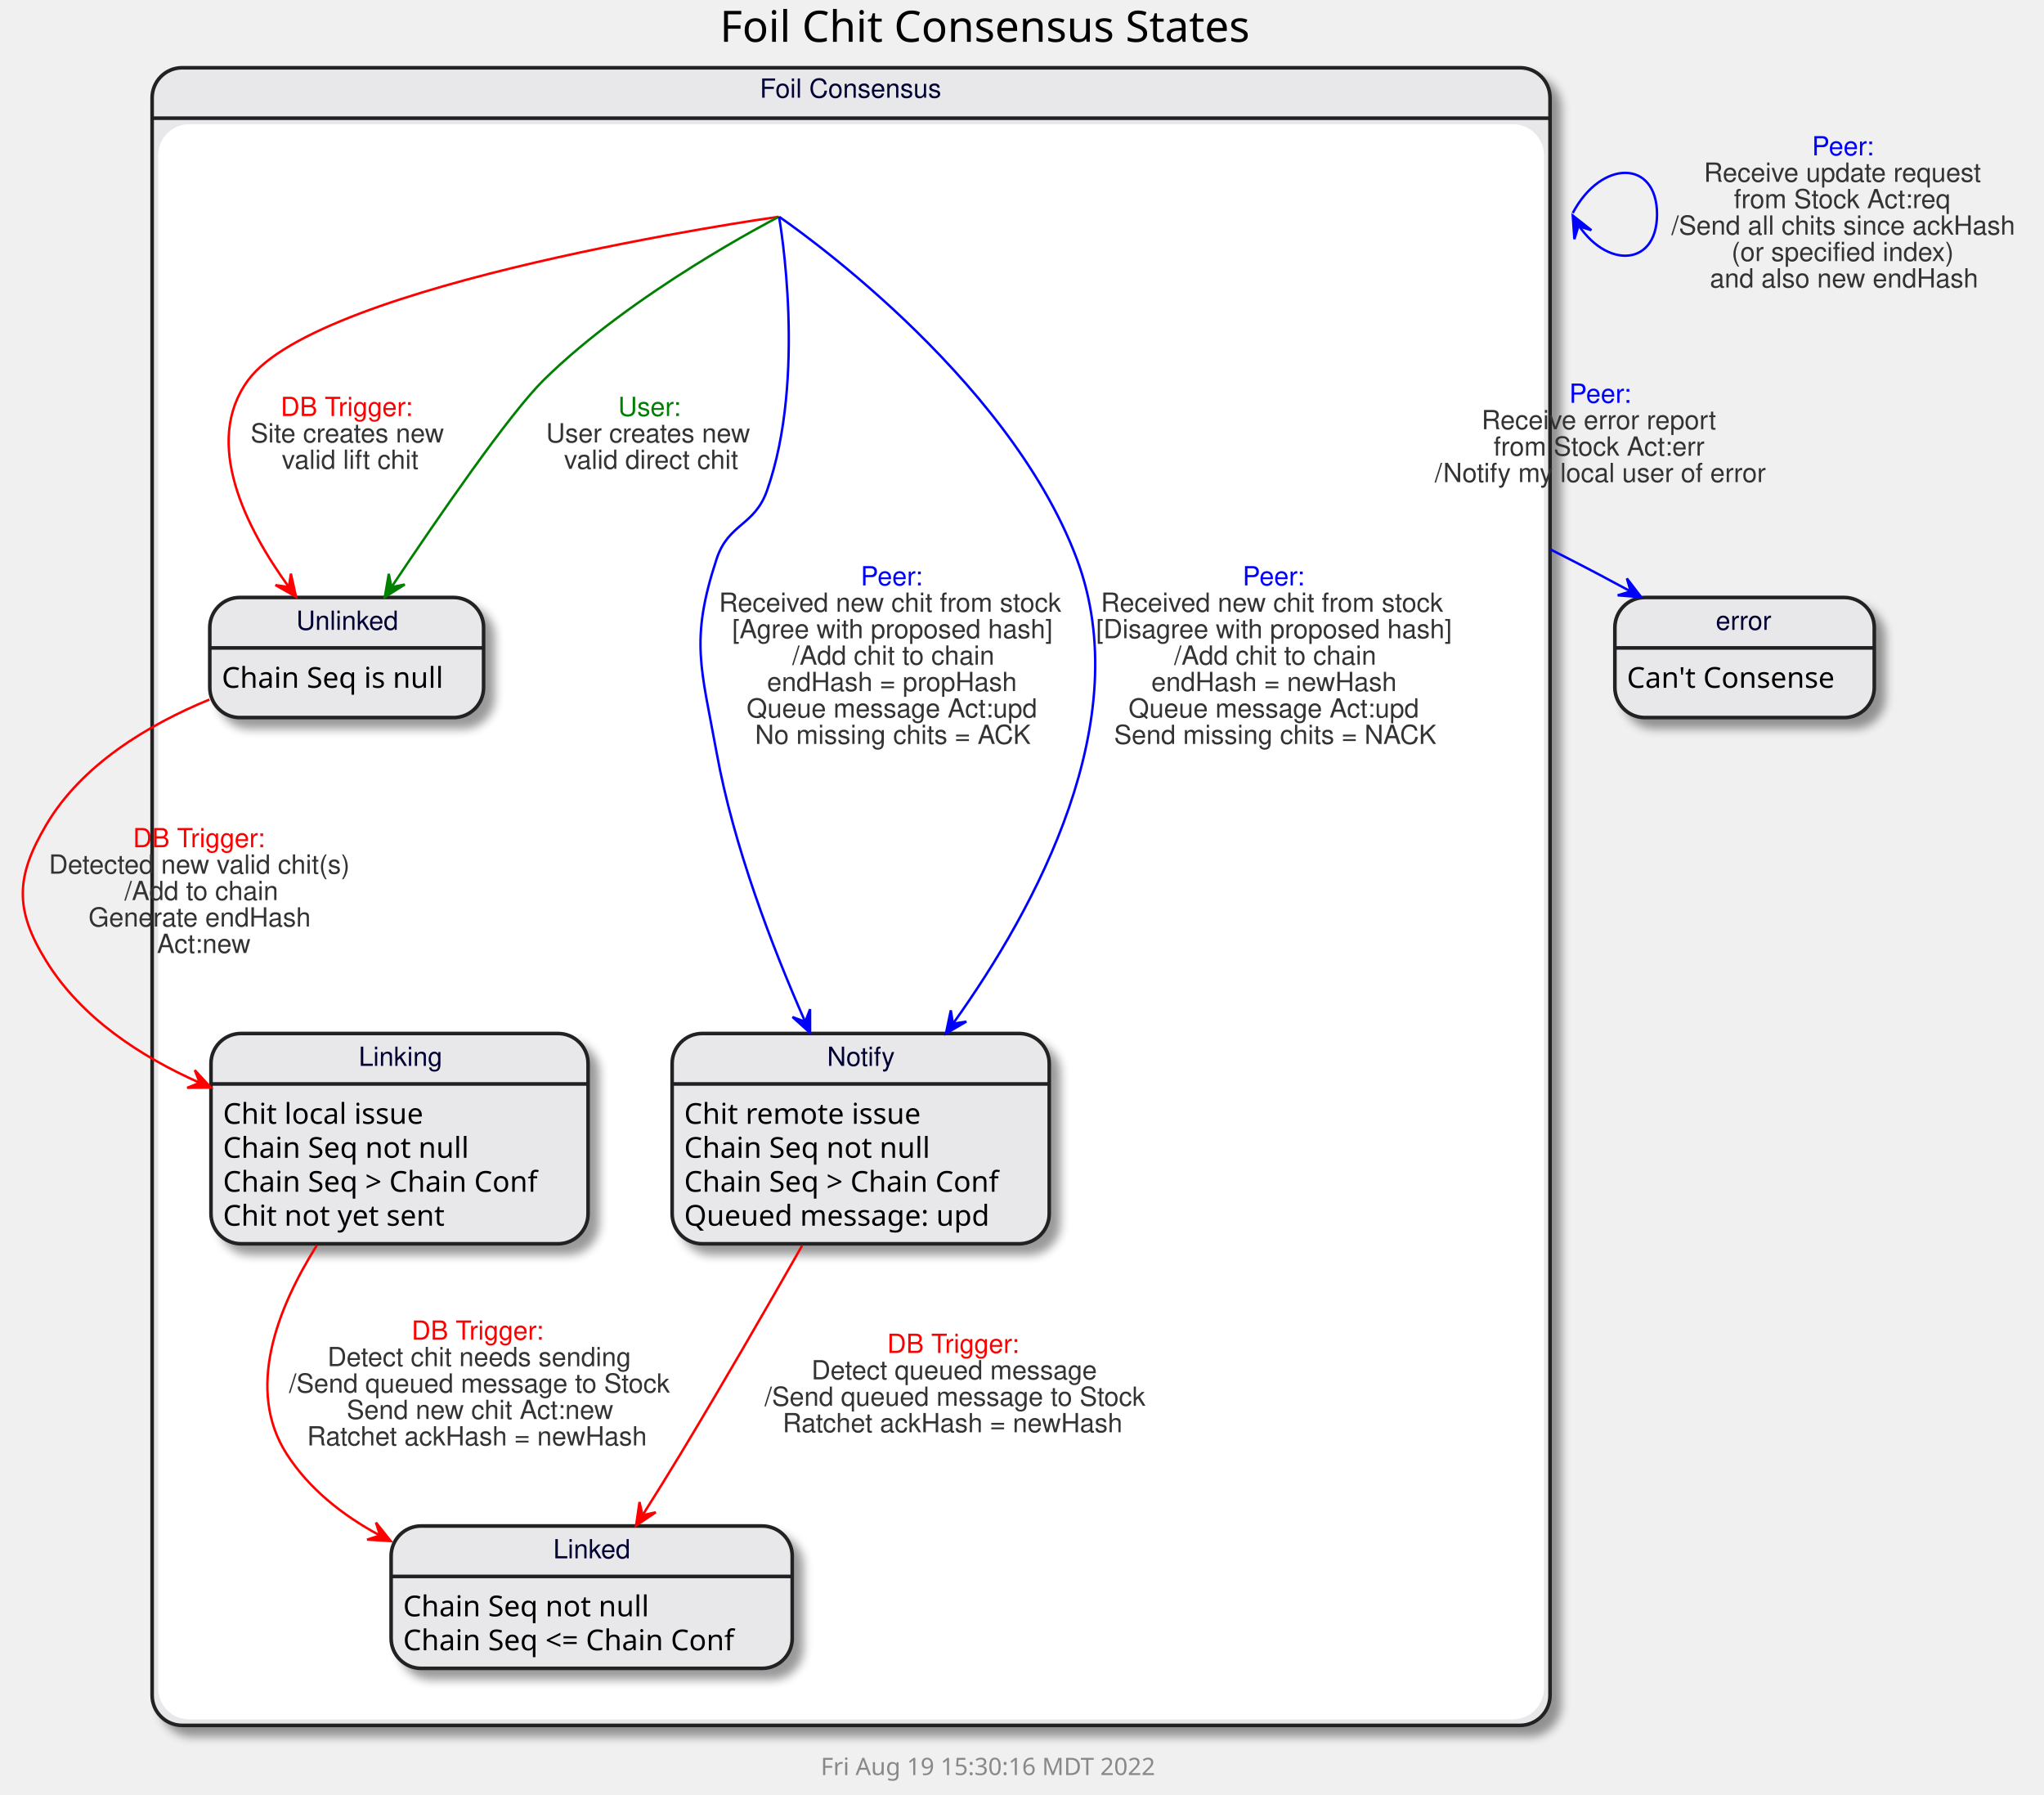
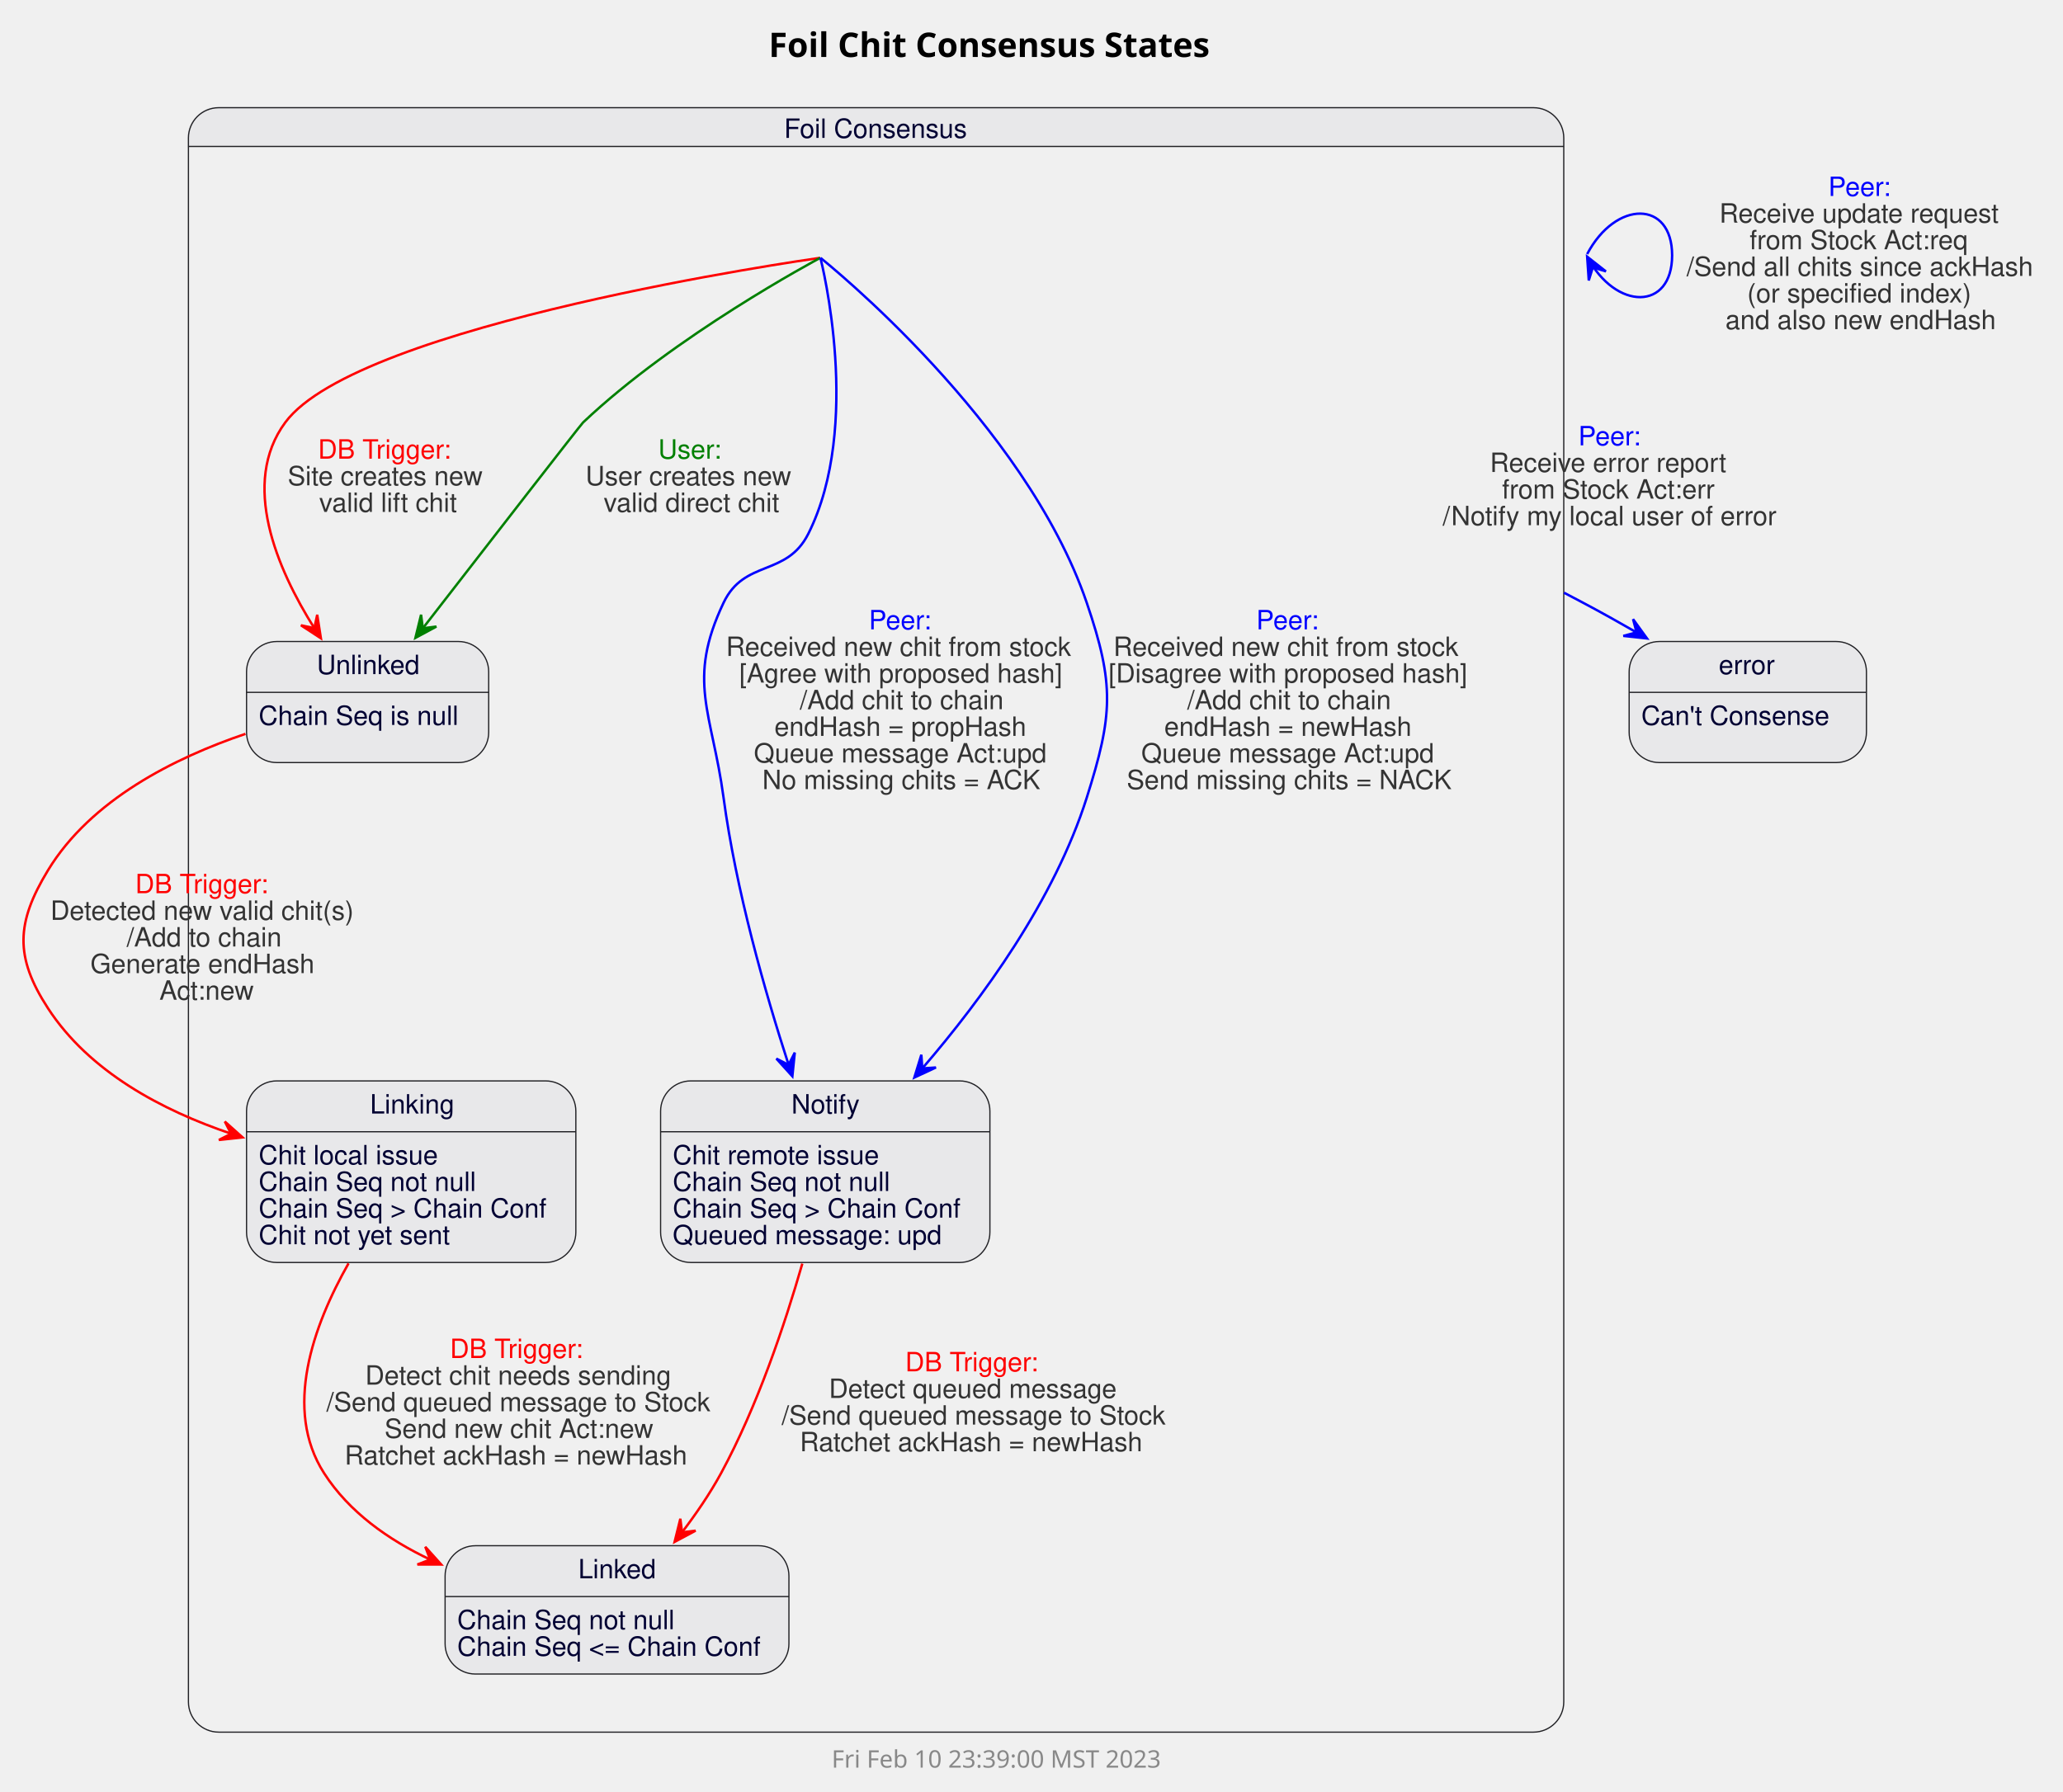
- <svg xmlns="http://www.w3.org/2000/svg" contentScriptType="application/ecmascript" contentStyleType="text/css" height="747px" preserveAspectRatio="none" style="width:851px;height:747px;background:#FFFFFF;" version="1.1" viewBox="0 0 851 747" width="851px" zoomAndPan="magnify">
-   <defs>
-     <filter height="300%" id="f1hbpg48s5rrw4" width="300%" x="-1" y="-1">
-       <feGaussianBlur result="blurOut" stdDeviation="2.0" />
-       <feColorMatrix in="blurOut" result="blurOut2" type="matrix" values="0 0 0 0 0 0 0 0 0 0 0 0 0 0 0 0 0 0 .4 0" />
-       <feOffset dx="4.0" dy="4.0" in="blurOut2" result="blurOut3" />
-       <feBlend in="SourceGraphic" in2="blurOut3" mode="normal" />
-     </filter>
-   </defs>
+ <svg xmlns="http://www.w3.org/2000/svg" contentStyleType="text/css" height="740px" preserveAspectRatio="none" style="width:852px;height:740px;background:#FFFFFF;" version="1.1" viewBox="0 0 852 740" width="852px" zoomAndPan="magnify">
+   <defs />
  <g>
-     <text fill="#000000" font-family="sans-serif" font-size="18" lengthAdjust="spacing" textLength="230" x="299.71" y="17.402">Foil Chit Consensus States</text>
-     <rect fill="#E8E8EA" filter="url(#f1hbpg48s5rrw4)" height="690" rx="12.5" ry="12.5" style="stroke:#202024;stroke-width:1.5;" width="582" x="63.34" y="28.199" />
-     <rect fill="#FFFFFF" height="663" rx="12.5" ry="12.5" style="stroke:#FFFFFF;stroke-width:1.0;" width="576" x="66.34" y="52.199" />
-     <line style="stroke:#202024;stroke-width:1.5;" x1="63.34" x2="645.34" y1="49.199" y2="49.199" />
-     <text fill="#000033" font-family="Helvetica" font-size="11" lengthAdjust="spacing" textLength="76" x="316.34" y="40.669">Foil Consensus</text>
+     <text fill="#000000" font-family="sans-serif" font-size="14" font-weight="bold" lengthAdjust="spacing" textLength="194" x="317.455" y="23.535">Foil Chit Consensus States</text>
+     <g id="cluster_foil">
+       <path d="M90.32,44.488 L633.32,44.488 A12.5,12.5 0 0 1 645.82,56.988 L645.82,60.488 L77.82,60.488 L77.82,56.988 A12.5,12.5 0 0 1 90.32,44.488 " fill="#E8E8EA" style="stroke:#E8E8EA;stroke-width:1.0;" />
+       <rect fill="none" height="671" rx="12.5" ry="12.5" style="stroke:#202024;stroke-width:0.5;" width="568" x="77.82" y="44.488" />
+       <line style="stroke:#202024;stroke-width:0.5;" x1="77.82" x2="645.82" y1="60.488" y2="60.488" />
+       <text fill="#000033" font-family="Helvetica" font-size="11" lengthAdjust="spacing" textLength="76" x="323.82" y="56.959">Foil Consensus</text>
+     </g>
    <g id="foil.unlinked">
-       <rect fill="#E8E8EA" filter="url(#f1hbpg48s5rrw4)" height="50" rx="12.5" ry="12.5" style="stroke:#202024;stroke-width:1.5;" width="114" x="87.34" y="248.699" />
-       <line style="stroke:#202024;stroke-width:1.5;" x1="87.34" x2="201.34" y1="269.699" y2="269.699" />
-       <text fill="#000033" font-family="Helvetica" font-size="11" lengthAdjust="spacing" textLength="42" x="123.34" y="262.169">Unlinked</text>
-       <text fill="#000000" font-family="sans-serif" font-size="12" lengthAdjust="spacing" textLength="94" x="92.34" y="286.301">Chain Seq is null</text>
+       <rect fill="#E8E8EA" height="50" rx="12.5" ry="12.5" style="stroke:#202024;stroke-width:0.5;" width="100" x="101.82" y="264.988" />
+       <line style="stroke:#202024;stroke-width:0.5;" x1="101.82" x2="201.82" y1="285.988" y2="285.988" />
+       <text fill="#000033" font-family="Helvetica" font-size="11" lengthAdjust="spacing" textLength="42" x="130.82" y="278.459">Unlinked</text>
+       <text fill="#000033" font-family="Helvetica" font-size="11" lengthAdjust="spacing" textLength="80" x="106.82" y="299.459">Chain Seq is null</text>
    </g>
    <g id="foil.linking">
-       <rect fill="#E8E8EA" filter="url(#f1hbpg48s5rrw4)" height="87.531" rx="12.5" ry="12.5" style="stroke:#202024;stroke-width:1.5;" width="157" x="87.84" y="430.199" />
-       <line style="stroke:#202024;stroke-width:1.5;" x1="87.84" x2="244.84" y1="451.199" y2="451.199" />
-       <text fill="#000033" font-family="Helvetica" font-size="11" lengthAdjust="spacing" textLength="34" x="149.34" y="443.669">Linking</text>
-       <text fill="#000000" font-family="sans-serif" font-size="12" lengthAdjust="spacing" textLength="85" x="92.84" y="467.801">Chit local issue</text>
-       <text fill="#000000" font-family="sans-serif" font-size="12" lengthAdjust="spacing" textLength="103" x="92.84" y="481.934">Chain Seq not null</text>
-       <text fill="#000000" font-family="sans-serif" font-size="12" lengthAdjust="spacing" textLength="137" x="92.84" y="496.066">Chain Seq &gt; Chain Conf</text>
-       <text fill="#000000" font-family="sans-serif" font-size="12" lengthAdjust="spacing" textLength="93" x="92.84" y="510.199">Chit not yet sent</text>
+       <rect fill="#E8E8EA" height="75" rx="12.5" ry="12.5" style="stroke:#202024;stroke-width:0.5;" width="136" x="101.82" y="446.488" />
+       <line style="stroke:#202024;stroke-width:0.5;" x1="101.82" x2="237.82" y1="467.488" y2="467.488" />
+       <text fill="#000033" font-family="Helvetica" font-size="11" lengthAdjust="spacing" textLength="34" x="152.82" y="459.959">Linking</text>
+       <text fill="#000033" font-family="Helvetica" font-size="11" lengthAdjust="spacing" textLength="73" x="106.82" y="480.959">Chit local issue</text>
+       <text fill="#000033" font-family="Helvetica" font-size="11" lengthAdjust="spacing" textLength="87" x="106.82" y="491.959">Chain Seq not null</text>
+       <text fill="#000033" font-family="Helvetica" font-size="11" lengthAdjust="spacing" textLength="116" x="106.82" y="502.959">Chain Seq &gt; Chain Conf</text>
+       <text fill="#000033" font-family="Helvetica" font-size="11" lengthAdjust="spacing" textLength="79" x="106.82" y="513.958">Chit not yet sent</text>
    </g>
    <g id="foil.linked">
-       <rect fill="#E8E8EA" filter="url(#f1hbpg48s5rrw4)" height="59.266" rx="12.5" ry="12.5" style="stroke:#202024;stroke-width:1.5;" width="167" x="162.84" y="635.199" />
-       <line style="stroke:#202024;stroke-width:1.5;" x1="162.84" x2="329.84" y1="656.199" y2="656.199" />
-       <text fill="#000033" font-family="Helvetica" font-size="11" lengthAdjust="spacing" textLength="32" x="230.34" y="648.669">Linked</text>
-       <text fill="#000000" font-family="sans-serif" font-size="12" lengthAdjust="spacing" textLength="103" x="167.84" y="672.801">Chain Seq not null</text>
-       <text fill="#000000" font-family="sans-serif" font-size="12" lengthAdjust="spacing" textLength="147" x="167.84" y="686.934">Chain Seq &lt;= Chain Conf</text>
+       <rect fill="#E8E8EA" height="53" rx="12.5" ry="12.5" style="stroke:#202024;stroke-width:0.5;" width="142" x="183.82" y="638.488" />
+       <line style="stroke:#202024;stroke-width:0.5;" x1="183.82" x2="325.82" y1="659.488" y2="659.488" />
+       <text fill="#000033" font-family="Helvetica" font-size="11" lengthAdjust="spacing" textLength="32" x="238.82" y="651.958">Linked</text>
+       <text fill="#000033" font-family="Helvetica" font-size="11" lengthAdjust="spacing" textLength="87" x="188.82" y="672.958">Chain Seq not null</text>
+       <text fill="#000033" font-family="Helvetica" font-size="11" lengthAdjust="spacing" textLength="122" x="188.82" y="683.958">Chain Seq &lt;= Chain Conf</text>
    </g>
    <g id="foil.notify">
-       <rect fill="#E8E8EA" filter="url(#f1hbpg48s5rrw4)" height="87.531" rx="12.5" ry="12.5" style="stroke:#202024;stroke-width:1.5;" width="157" x="279.84" y="430.199" />
-       <line style="stroke:#202024;stroke-width:1.5;" x1="279.84" x2="436.84" y1="451.199" y2="451.199" />
-       <text fill="#000033" font-family="Helvetica" font-size="11" lengthAdjust="spacing" textLength="28" x="344.34" y="443.669">Notify</text>
-       <text fill="#000000" font-family="sans-serif" font-size="12" lengthAdjust="spacing" textLength="100" x="284.84" y="467.801">Chit remote issue</text>
-       <text fill="#000000" font-family="sans-serif" font-size="12" lengthAdjust="spacing" textLength="103" x="284.84" y="481.934">Chain Seq not null</text>
-       <text fill="#000000" font-family="sans-serif" font-size="12" lengthAdjust="spacing" textLength="137" x="284.84" y="496.066">Chain Seq &gt; Chain Conf</text>
-       <text fill="#000000" font-family="sans-serif" font-size="12" lengthAdjust="spacing" textLength="131" x="284.84" y="510.199">Queued message: upd</text>
+       <rect fill="#E8E8EA" height="75" rx="12.5" ry="12.5" style="stroke:#202024;stroke-width:0.5;" width="136" x="272.82" y="446.488" />
+       <line style="stroke:#202024;stroke-width:0.5;" x1="272.82" x2="408.82" y1="467.488" y2="467.488" />
+       <text fill="#000033" font-family="Helvetica" font-size="11" lengthAdjust="spacing" textLength="28" x="326.82" y="459.959">Notify</text>
+       <text fill="#000033" font-family="Helvetica" font-size="11" lengthAdjust="spacing" textLength="85" x="277.82" y="480.959">Chit remote issue</text>
+       <text fill="#000033" font-family="Helvetica" font-size="11" lengthAdjust="spacing" textLength="87" x="277.82" y="491.959">Chain Seq not null</text>
+       <text fill="#000033" font-family="Helvetica" font-size="11" lengthAdjust="spacing" textLength="116" x="277.82" y="502.959">Chain Seq &gt; Chain Conf</text>
+       <text fill="#000033" font-family="Helvetica" font-size="11" lengthAdjust="spacing" textLength="111" x="277.82" y="513.958">Queued message: upd</text>
    </g>
    <g id="error">
-       <rect fill="#E8E8EA" filter="url(#f1hbpg48s5rrw4)" height="50" rx="12.5" ry="12.5" style="stroke:#202024;stroke-width:1.5;" width="108" x="672.34" y="248.699" />
-       <line style="stroke:#202024;stroke-width:1.5;" x1="672.34" x2="780.34" y1="269.699" y2="269.699" />
-       <text fill="#000033" font-family="Helvetica" font-size="11" lengthAdjust="spacing" textLength="24" x="714.34" y="262.169">error</text>
-       <text fill="#000000" font-family="sans-serif" font-size="12" lengthAdjust="spacing" textLength="88" x="677.34" y="286.301">Can't Consense</text>
+       <rect fill="#E8E8EA" height="50" rx="12.5" ry="12.5" style="stroke:#202024;stroke-width:0.5;" width="98" x="672.82" y="264.988" />
+       <line style="stroke:#202024;stroke-width:0.5;" x1="672.82" x2="770.82" y1="285.988" y2="285.988" />
+       <text fill="#000033" font-family="Helvetica" font-size="11" lengthAdjust="spacing" textLength="24" x="709.82" y="278.459">error</text>
+       <text fill="#000033" font-family="Helvetica" font-size="11" lengthAdjust="spacing" textLength="78" x="677.82" y="299.459">Can't Consense</text>
    </g>
-     <path d="M324.21,90.219 C318.43,91.039 133.39,117.509 103.34,158.199 C84.25,184.049 102.35,219.629 120.17,244.239 " fill="none" id="foil-to-unlinked" style="stroke:#FF0000;stroke-width:1.0;" />
-     <polygon fill="#FF0000" points="123.25,248.399,121.111,238.786,120.275,244.38,114.68,243.545,123.25,248.399" style="stroke:#FF0000;stroke-width:1.0;" />
-     <text fill="#FF0000" font-family="Helvetica" font-size="11" lengthAdjust="spacing" textLength="56" x="116.84" y="173.169">DB Trigger:</text>
-     <text fill="#333333" font-family="Helvetica" font-size="11" lengthAdjust="spacing" textLength="81" x="104.34" y="184.169">Site creates new</text>
-     <text fill="#333333" font-family="Helvetica" font-size="11" lengthAdjust="spacing" textLength="55" x="117.34" y="195.169">valid lift chit</text>
-     <path d="M324.3,90.219 C322.47,91.159 263.52,121.569 226.34,158.199 C212.07,172.269 182.45,215.269 162.99,244.379 " fill="none" id="foil-to-unlinked-1" style="stroke:#008000;stroke-width:1.0;" />
-     <polygon fill="#008000" points="160.2,248.569,168.52,243.3,162.974,244.409,161.864,238.862,160.2,248.569" style="stroke:#008000;stroke-width:1.0;" />
-     <text fill="#008000" font-family="Helvetica" font-size="11" lengthAdjust="spacing" textLength="27" x="257.34" y="173.169">User:</text>
-     <text fill="#333333" font-family="Helvetica" font-size="11" lengthAdjust="spacing" textLength="87" x="227.34" y="184.169">User creates new</text>
-     <text fill="#333333" font-family="Helvetica" font-size="11" lengthAdjust="spacing" textLength="72" x="234.84" y="195.169">valid direct chit</text>
-     <path d="M324.35,90.249 C324.71,92.259 335.97,157.129 319.34,204.199 C314.11,219.039 303.26,217.749 298.34,232.699 C287.17,266.689 291.96,277.999 298.34,313.199 C305.4,352.129 321.39,393.919 335.09,425.029 " fill="none" id="foil-to-notify" style="stroke:#0000FF;stroke-width:1.0;" />
-     <polygon fill="#0000FF" points="337.27,429.929,337.264,420.08,335.237,425.361,329.956,423.334,337.27,429.929" style="stroke:#0000FF;stroke-width:1.0;" />
-     <text fill="#0000FF" font-family="Helvetica" font-size="11" lengthAdjust="spacing" textLength="26" x="358.34" y="243.669">Peer:</text>
-     <text fill="#333333" font-family="Helvetica" font-size="11" lengthAdjust="spacing" textLength="144" x="299.34" y="254.669">Received new chit from stock</text>
-     <text fill="#333333" font-family="Helvetica" font-size="11" lengthAdjust="spacing" textLength="133" x="304.84" y="265.669">[Agree with proposed hash]</text>
-     <text fill="#333333" font-family="Helvetica" font-size="11" lengthAdjust="spacing" textLength="83" x="329.84" y="276.669">/Add chit to chain</text>
-     <text fill="#333333" font-family="Helvetica" font-size="11" lengthAdjust="spacing" textLength="104" x="319.34" y="287.669">endHash = propHash</text>
-     <text fill="#333333" font-family="Helvetica" font-size="11" lengthAdjust="spacing" textLength="121" x="310.84" y="298.669">Queue message Act:upd</text>
-     <text fill="#333333" font-family="Helvetica" font-size="11" lengthAdjust="spacing" textLength="114" x="314.34" y="309.669">No missing chits = ACK</text>
-     <path d="M324.41,90.249 C327.28,92.199 419.38,155.299 448.34,232.699 C473.44,299.779 431.6,377.379 396.94,425.879 " fill="none" id="foil-to-notify-1" style="stroke:#0000FF;stroke-width:1.0;" />
-     <polygon fill="#0000FF" points="393.83,430.189,402.341,425.233,396.756,426.135,395.854,420.551,393.83,430.189" style="stroke:#0000FF;stroke-width:1.0;" />
-     <text fill="#0000FF" font-family="Helvetica" font-size="11" lengthAdjust="spacing" textLength="26" x="517.34" y="243.669">Peer:</text>
-     <text fill="#333333" font-family="Helvetica" font-size="11" lengthAdjust="spacing" textLength="144" x="458.34" y="254.669">Received new chit from stock</text>
-     <text fill="#333333" font-family="Helvetica" font-size="11" lengthAdjust="spacing" textLength="148" x="456.34" y="265.669">[Disagree with proposed hash]</text>
-     <text fill="#333333" font-family="Helvetica" font-size="11" lengthAdjust="spacing" textLength="83" x="488.84" y="276.669">/Add chit to chain</text>
-     <text fill="#333333" font-family="Helvetica" font-size="11" lengthAdjust="spacing" textLength="102" x="479.34" y="287.669">endHash = newHash</text>
-     <text fill="#333333" font-family="Helvetica" font-size="11" lengthAdjust="spacing" textLength="121" x="469.84" y="298.669">Queue message Act:upd</text>
-     <text fill="#333333" font-family="Helvetica" font-size="11" lengthAdjust="spacing" textLength="133" x="463.84" y="309.669">Send missing chits = NACK</text>
-     <path d="M87.18,291.189 C61.71,301.699 34.16,318.179 19.34,343.199 C6.43,364.999 6,378.669 19.34,400.199 C33.83,423.569 58.28,439.689 83.13,450.709 " fill="none" id="unlinked-to-linking" style="stroke:#FF0000;stroke-width:1.0;" />
-     <polygon fill="#FF0000" points="87.77,452.709,81.1,445.462,83.182,450.722,77.922,452.804,87.77,452.709" style="stroke:#FF0000;stroke-width:1.0;" />
-     <text fill="#FF0000" font-family="Helvetica" font-size="11" lengthAdjust="spacing" textLength="56" x="55.34" y="352.669">DB Trigger:</text>
-     <text fill="#333333" font-family="Helvetica" font-size="11" lengthAdjust="spacing" textLength="126" x="20.34" y="363.669">Detected new valid chit(s)</text>
-     <text fill="#333333" font-family="Helvetica" font-size="11" lengthAdjust="spacing" textLength="63" x="51.84" y="374.669">/Add to chain</text>
-     <text fill="#333333" font-family="Helvetica" font-size="11" lengthAdjust="spacing" textLength="93" x="36.84" y="385.669">Generate endHash</text>
-     <text fill="#333333" font-family="Helvetica" font-size="11" lengthAdjust="spacing" textLength="39" x="65.34" y="396.669">Act:new</text>
-     <path d="M131.92,518.379 C115.29,544.789 102.26,578.519 119.34,605.199 C128.66,619.739 142.6,630.719 157.88,638.989 " fill="none" id="linking-to-linked" style="stroke:#FF0000;stroke-width:1.0;" />
-     <polygon fill="#FF0000" points="162.67,641.469,156.526,633.771,158.233,639.165,152.839,640.871,162.67,641.469" style="stroke:#FF0000;stroke-width:1.0;" />
-     <text fill="#FF0000" font-family="Helvetica" font-size="11" lengthAdjust="spacing" textLength="56" x="171.34" y="557.669">DB Trigger:</text>
-     <text fill="#333333" font-family="Helvetica" font-size="11" lengthAdjust="spacing" textLength="126" x="136.34" y="568.669">Detect chit needs sending</text>
-     <text fill="#333333" font-family="Helvetica" font-size="11" lengthAdjust="spacing" textLength="158" x="120.34" y="579.669">/Send queued message to Stock</text>
-     <text fill="#333333" font-family="Helvetica" font-size="11" lengthAdjust="spacing" textLength="110" x="144.34" y="590.669">Send new chit Act:new</text>
-     <text fill="#333333" font-family="Helvetica" font-size="11" lengthAdjust="spacing" textLength="143" x="127.84" y="601.669">Ratchet ackHash = newHash</text>
-     <path d="M333.95,518.499 C319.49,543.899 300.66,576.539 283.34,605.199 C278.36,613.439 272.87,622.259 267.68,630.479 " fill="none" id="notify-to-linked" style="stroke:#FF0000;stroke-width:1.0;" />
-     <polygon fill="#FF0000" points="264.83,634.979,273.019,629.507,267.5,630.752,266.255,625.234,264.83,634.979" style="stroke:#FF0000;stroke-width:1.0;" />
-     <text fill="#FF0000" font-family="Helvetica" font-size="11" lengthAdjust="spacing" textLength="56" x="369.34" y="563.169">DB Trigger:</text>
-     <text fill="#333333" font-family="Helvetica" font-size="11" lengthAdjust="spacing" textLength="119" x="337.84" y="574.169">Detect queued message</text>
-     <text fill="#333333" font-family="Helvetica" font-size="11" lengthAdjust="spacing" textLength="158" x="318.34" y="585.169">/Send queued message to Stock</text>
-     <text fill="#333333" font-family="Helvetica" font-size="11" lengthAdjust="spacing" textLength="143" x="325.84" y="596.169">Ratchet ackHash = newHash</text>
-     <path d="M654.81,88.669 C666.69,66.199 689.89,66.379 689.89,89.199 C689.89,112.019 666.69,112.199 654.81,89.729 " fill="none" id="foil-to-foil" style="stroke:#0000FF;stroke-width:1.0;" />
-     <polygon fill="#0000FF" points="654.81,89.729,655.48,99.555,657.147,94.149,662.553,95.816,654.81,89.729" style="stroke:#0000FF;stroke-width:1.0;" />
-     <text fill="#0000FF" font-family="Helvetica" font-size="11" lengthAdjust="spacing" textLength="26" x="754.39" y="64.669">Peer:</text>
-     <text fill="#333333" font-family="Helvetica" font-size="11" lengthAdjust="spacing" textLength="116" x="709.39" y="75.669">Receive update request</text>
-     <text fill="#333333" font-family="Helvetica" font-size="11" lengthAdjust="spacing" textLength="91" x="721.89" y="86.669">from Stock Act:req</text>
-     <text fill="#333333" font-family="Helvetica" font-size="11" lengthAdjust="spacing" textLength="143" x="695.89" y="97.669">/Send all chits since ackHash</text>
-     <text fill="#333333" font-family="Helvetica" font-size="11" lengthAdjust="spacing" textLength="93" x="720.89" y="108.669">(or specified index)</text>
-     <text fill="#333333" font-family="Helvetica" font-size="11" lengthAdjust="spacing" textLength="111" x="711.89" y="119.669">and also new endHash</text>
-     <path d="M645.509,228.701 C646.016,228.96 646.526,229.22 647.039,229.482 C649.091,230.53 651.191,231.601 653.34,232.699 C661.6,236.909 670.3,241.529 678.7,246.079 " fill="none" id="foil-to-error" style="stroke:#0000FF;stroke-width:1.0;" />
-     <polygon fill="#0000FF" points="683.33,248.589,677.335,240.775,678.938,246.2,673.513,247.802,683.33,248.589" style="stroke:#0000FF;stroke-width:1.0;" />
-     <text fill="#0000FF" font-family="Helvetica" font-size="11" lengthAdjust="spacing" textLength="26" x="653.34" y="167.669">Peer:</text>
-     <text fill="#333333" font-family="Helvetica" font-size="11" lengthAdjust="spacing" textLength="99" x="616.84" y="178.669">Receive error report</text>
-     <text fill="#333333" font-family="Helvetica" font-size="11" lengthAdjust="spacing" textLength="89" x="621.84" y="189.669">from Stock Act:err</text>
-     <text fill="#333333" font-family="Helvetica" font-size="11" lengthAdjust="spacing" textLength="138" x="597.34" y="200.669">/Notify my local user of error</text>
-     <text fill="#888888" font-family="sans-serif" font-size="10" lengthAdjust="spacing" textLength="146" x="341.71" y="738.867">Fri Aug 19 15:30:16 MDT 2022</text>
+     <g id="link_foil_unlinked">
+       <path d="M338.68,106.508 C332.9,107.328 147.87,133.798 117.82,174.488 C99.26,199.608 114.31,234.798 129.84,259.518 " fill="none" id="foil-to-unlinked" style="stroke:#FF0000;stroke-width:1.0;" />
+       <polygon fill="#FF0000" points="132.53,263.668,131.005,253.938,129.816,259.469,124.285,258.281,132.53,263.668" style="stroke:#FF0000;stroke-width:1.0;" />
+       <text fill="#FF0000" font-family="Helvetica" font-size="11" lengthAdjust="spacing" textLength="56" x="131.32" y="189.458">DB Trigger:</text>
+       <text fill="#333333" font-family="Helvetica" font-size="11" lengthAdjust="spacing" textLength="81" x="118.82" y="200.458">Site creates new</text>
+       <text fill="#333333" font-family="Helvetica" font-size="11" lengthAdjust="spacing" textLength="55" x="131.82" y="211.458">valid lift chit</text>
+     </g>
+     <g id="link_foil_unlinked">
+       <path d="M338.77,106.508 C336.96,107.478 278.7,138.598 240.82,174.488 C239.84,175.418 200.42,226.238 174.37,259.858 " fill="none" id="foil-to-unlinked-1" style="stroke:#008000;stroke-width:1.0;" />
+       <polygon fill="#008000" points="171.56,263.488,180.228,258.812,174.617,259.531,173.897,253.921,171.56,263.488" style="stroke:#008000;stroke-width:1.0;" />
+       <text fill="#008000" font-family="Helvetica" font-size="11" lengthAdjust="spacing" textLength="27" x="271.82" y="189.458">User:</text>
+       <text fill="#333333" font-family="Helvetica" font-size="11" lengthAdjust="spacing" textLength="87" x="241.82" y="200.458">User creates new</text>
+       <text fill="#333333" font-family="Helvetica" font-size="11" lengthAdjust="spacing" textLength="72" x="249.32" y="211.458">valid direct chit</text>
+     </g>
+     <g id="link_foil_notify">
+       <path d="M338.83,106.538 C339.36,108.628 356.23,175.878 333.82,220.488 C324.81,238.408 307.43,230.868 298.82,248.988 C283.46,281.298 294.05,294.028 298.82,329.488 C303.94,367.608 315.91,409.668 325.77,440.098 " fill="none" id="foil-to-notify" style="stroke:#0000FF;stroke-width:1.0;" />
+       <polygon fill="#0000FF" points="327.24,444.588,328.233,434.79,325.68,439.838,320.632,437.285,327.24,444.588" style="stroke:#0000FF;stroke-width:1.0;" />
+       <text fill="#0000FF" font-family="Helvetica" font-size="11" lengthAdjust="spacing" textLength="26" x="358.82" y="259.959">Peer:</text>
+       <text fill="#333333" font-family="Helvetica" font-size="11" lengthAdjust="spacing" textLength="144" x="299.82" y="270.959">Received new chit from stock</text>
+       <text fill="#333333" font-family="Helvetica" font-size="11" lengthAdjust="spacing" textLength="133" x="305.32" y="281.959">[Agree with proposed hash]</text>
+       <text fill="#333333" font-family="Helvetica" font-size="11" lengthAdjust="spacing" textLength="83" x="330.32" y="292.959">/Add chit to chain</text>
+       <text fill="#333333" font-family="Helvetica" font-size="11" lengthAdjust="spacing" textLength="104" x="319.82" y="303.959">endHash = propHash</text>
+       <text fill="#333333" font-family="Helvetica" font-size="11" lengthAdjust="spacing" textLength="121" x="311.32" y="314.959">Queue message Act:upd</text>
+       <text fill="#333333" font-family="Helvetica" font-size="11" lengthAdjust="spacing" textLength="114" x="314.82" y="325.959">No missing chits = ACK</text>
+     </g>
+     <g id="link_foil_notify">
+       <path d="M338.88,106.538 C341.43,108.578 423.39,174.448 448.82,248.988 C460.36,282.848 459.61,295.378 448.82,329.488 C435.43,371.778 405.74,412.488 380.88,441.358 " fill="none" id="foil-to-notify-1" style="stroke:#0000FF;stroke-width:1.0;" />
+       <polygon fill="#0000FF" points="377.61,445.098,386.538,440.94,380.894,441.328,380.506,435.685,377.61,445.098" style="stroke:#0000FF;stroke-width:1.0;" />
+       <text fill="#0000FF" font-family="Helvetica" font-size="11" lengthAdjust="spacing" textLength="26" x="518.82" y="259.959">Peer:</text>
+       <text fill="#333333" font-family="Helvetica" font-size="11" lengthAdjust="spacing" textLength="144" x="459.82" y="270.959">Received new chit from stock</text>
+       <text fill="#333333" font-family="Helvetica" font-size="11" lengthAdjust="spacing" textLength="148" x="457.82" y="281.959">[Disagree with proposed hash]</text>
+       <text fill="#333333" font-family="Helvetica" font-size="11" lengthAdjust="spacing" textLength="83" x="490.32" y="292.959">/Add chit to chain</text>
+       <text fill="#333333" font-family="Helvetica" font-size="11" lengthAdjust="spacing" textLength="102" x="480.82" y="303.959">endHash = newHash</text>
+       <text fill="#333333" font-family="Helvetica" font-size="11" lengthAdjust="spacing" textLength="121" x="471.32" y="314.959">Queue message Act:upd</text>
+       <text fill="#333333" font-family="Helvetica" font-size="11" lengthAdjust="spacing" textLength="133" x="465.32" y="325.959">Send missing chits = NACK</text>
+     </g>
+     <g id="link_unlinked_linking">
+       <path d="M101.37,303.138 C72.06,313.058 37.51,330.368 19.82,359.488 C6.66,381.138 6,395.248 19.82,416.488 C36.85,442.678 66.83,458.638 95.53,468.318 " fill="none" id="unlinked-to-linking" style="stroke:#FF0000;stroke-width:1.0;" />
+       <polygon fill="#FF0000" points="100.19,469.828,92.845,463.267,95.43,468.299,90.398,470.883,100.19,469.828" style="stroke:#FF0000;stroke-width:1.0;" />
+       <text fill="#FF0000" font-family="Helvetica" font-size="11" lengthAdjust="spacing" textLength="56" x="55.82" y="368.959">DB Trigger:</text>
+       <text fill="#333333" font-family="Helvetica" font-size="11" lengthAdjust="spacing" textLength="126" x="20.82" y="379.959">Detected new valid chit(s)</text>
+       <text fill="#333333" font-family="Helvetica" font-size="11" lengthAdjust="spacing" textLength="63" x="52.32" y="390.959">/Add to chain</text>
+       <text fill="#333333" font-family="Helvetica" font-size="11" lengthAdjust="spacing" textLength="93" x="37.32" y="401.959">Generate endHash</text>
+       <text fill="#333333" font-family="Helvetica" font-size="11" lengthAdjust="spacing" textLength="39" x="65.82" y="412.959">Act:new</text>
+     </g>
+     <g id="link_linking_linked">
+       <path d="M143.94,521.868 C129.28,547.698 116.93,582.168 133.82,608.488 C144.13,624.568 160.4,636.048 177.7,644.228 " fill="none" id="linking-to-linked" style="stroke:#FF0000;stroke-width:1.0;" />
+       <polygon fill="#FF0000" points="182.22,646.258,175.635,638.934,177.655,644.218,172.371,646.238,182.22,646.258" style="stroke:#FF0000;stroke-width:1.0;" />
+       <text fill="#FF0000" font-family="Helvetica" font-size="11" lengthAdjust="spacing" textLength="56" x="185.82" y="560.958">DB Trigger:</text>
+       <text fill="#333333" font-family="Helvetica" font-size="11" lengthAdjust="spacing" textLength="126" x="150.82" y="571.958">Detect chit needs sending</text>
+       <text fill="#333333" font-family="Helvetica" font-size="11" lengthAdjust="spacing" textLength="158" x="134.82" y="582.958">/Send queued message to Stock</text>
+       <text fill="#333333" font-family="Helvetica" font-size="11" lengthAdjust="spacing" textLength="110" x="158.82" y="593.958">Send new chit Act:new</text>
+       <text fill="#333333" font-family="Helvetica" font-size="11" lengthAdjust="spacing" textLength="143" x="142.32" y="604.958">Ratchet ackHash = newHash</text>
+     </g>
+     <g id="link_notify_linked">
+       <path d="M331.35,521.968 C324.08,547.218 312.76,580.948 297.82,608.488 C293.19,617.008 287.3,625.588 281.36,633.368 " fill="none" id="notify-to-linked" style="stroke:#FF0000;stroke-width:1.0;" />
+       <polygon fill="#FF0000" points="278.6,636.908,287.286,632.266,281.673,632.964,280.975,627.35,278.6,636.908" style="stroke:#FF0000;stroke-width:1.0;" />
+       <text fill="#FF0000" font-family="Helvetica" font-size="11" lengthAdjust="spacing" textLength="56" x="373.82" y="566.458">DB Trigger:</text>
+       <text fill="#333333" font-family="Helvetica" font-size="11" lengthAdjust="spacing" textLength="119" x="342.32" y="577.458">Detect queued message</text>
+       <text fill="#333333" font-family="Helvetica" font-size="11" lengthAdjust="spacing" textLength="158" x="322.82" y="588.458">/Send queued message to Stock</text>
+       <text fill="#333333" font-family="Helvetica" font-size="11" lengthAdjust="spacing" textLength="143" x="330.32" y="599.458">Ratchet ackHash = newHash</text>
+     </g>
+     <g id="link_foil_foil">
+       <path d="M655.48,104.958 C667.36,82.488 690.57,82.668 690.57,105.488 C690.57,128.308 667.36,128.488 655.48,106.018 " fill="none" id="foil-to-foil" style="stroke:#0000FF;stroke-width:1.0;" />
+       <polygon fill="#0000FF" points="655.48,106.018,656.15,115.844,657.817,110.439,663.223,112.105,655.48,106.018" style="stroke:#0000FF;stroke-width:1.0;" />
+       <text fill="#0000FF" font-family="Helvetica" font-size="11" lengthAdjust="spacing" textLength="26" x="755.07" y="80.959">Peer:</text>
+       <text fill="#333333" font-family="Helvetica" font-size="11" lengthAdjust="spacing" textLength="116" x="710.07" y="91.959">Receive update request</text>
+       <text fill="#333333" font-family="Helvetica" font-size="11" lengthAdjust="spacing" textLength="91" x="722.57" y="102.959">from Stock Act:req</text>
+       <text fill="#333333" font-family="Helvetica" font-size="11" lengthAdjust="spacing" textLength="143" x="696.57" y="113.959">/Send all chits since ackHash</text>
+       <text fill="#333333" font-family="Helvetica" font-size="11" lengthAdjust="spacing" textLength="93" x="721.57" y="124.959">(or specified index)</text>
+       <text fill="#333333" font-family="Helvetica" font-size="11" lengthAdjust="spacing" textLength="111" x="712.57" y="135.958">and also new endHash</text>
+     </g>
+     <g id="link_foil_error">
+       <path d="M645.942,244.84 C646.471,245.116 646.998,245.392 647.525,245.669 C649.633,246.775 651.732,247.881 653.82,248.988 C661.05,252.818 668.61,257.048 675.95,261.268 " fill="none" id="foil-to-error" style="stroke:#0000FF;stroke-width:1.0;" />
+       <polygon fill="#0000FF" points="680.21,263.728,674.437,255.749,675.886,261.217,670.418,262.667,680.21,263.728" style="stroke:#0000FF;stroke-width:1.0;" />
+       <text fill="#0000FF" font-family="Helvetica" font-size="11" lengthAdjust="spacing" textLength="26" x="651.82" y="183.958">Peer:</text>
+       <text fill="#333333" font-family="Helvetica" font-size="11" lengthAdjust="spacing" textLength="99" x="615.32" y="194.958">Receive error report</text>
+       <text fill="#333333" font-family="Helvetica" font-size="11" lengthAdjust="spacing" textLength="89" x="620.32" y="205.958">from Stock Act:err</text>
+       <text fill="#333333" font-family="Helvetica" font-size="11" lengthAdjust="spacing" textLength="138" x="595.82" y="216.958">/Notify my local user of error</text>
+     </g>
+     <text fill="#888888" font-family="sans-serif" font-size="10" lengthAdjust="spacing" textLength="142" x="343.455" y="730.156">Fri Feb 10 23:39:00 MST 2023</text>
  </g>
</svg>
